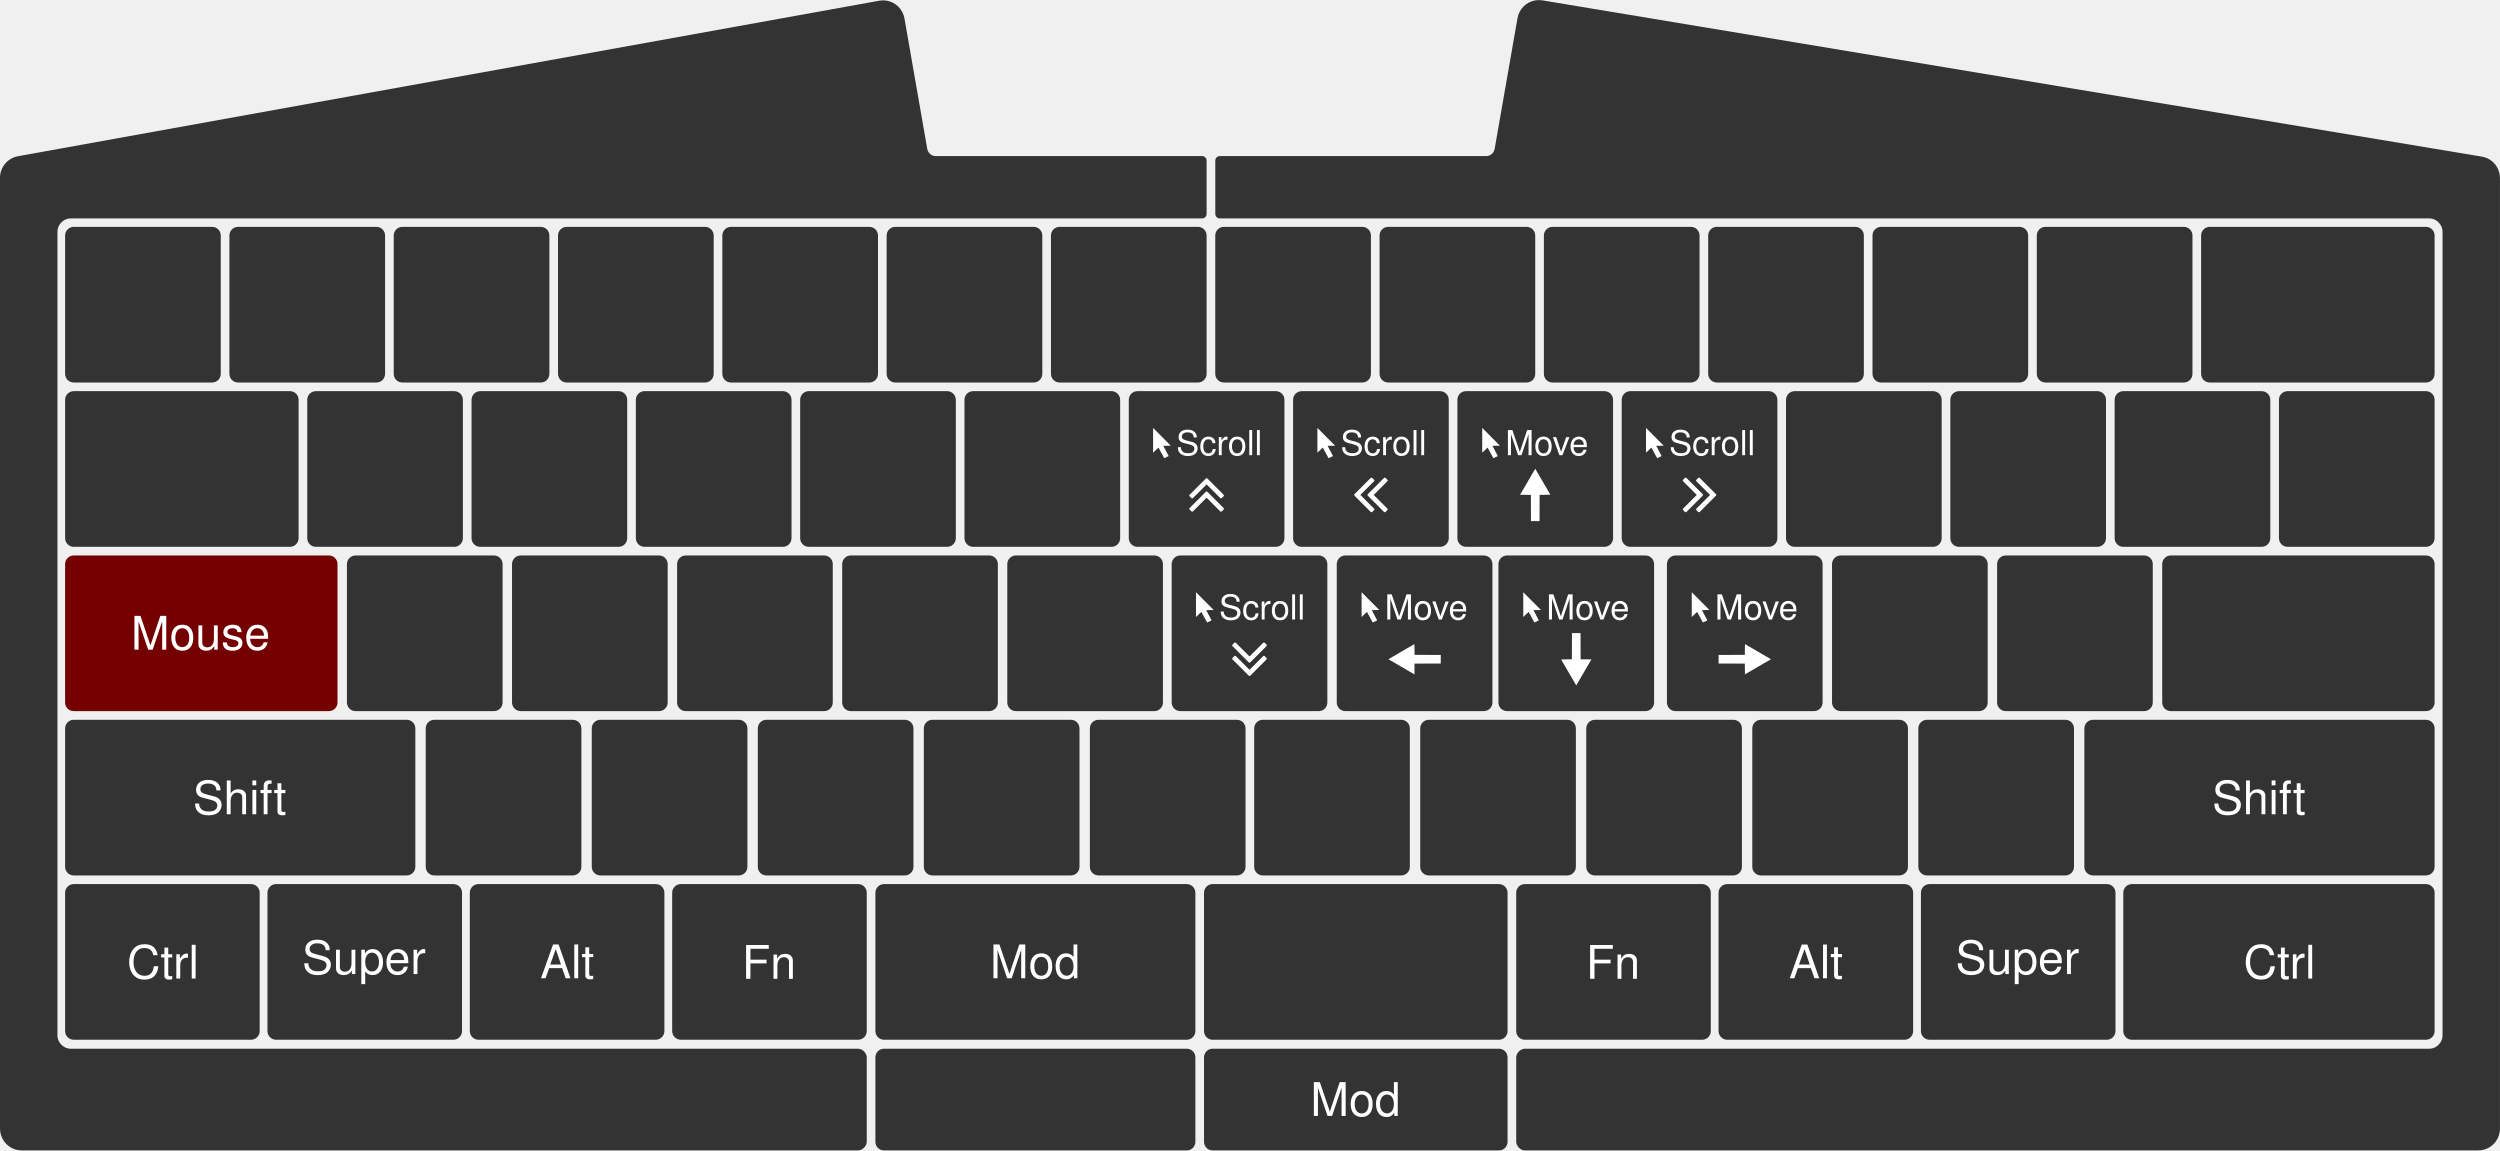
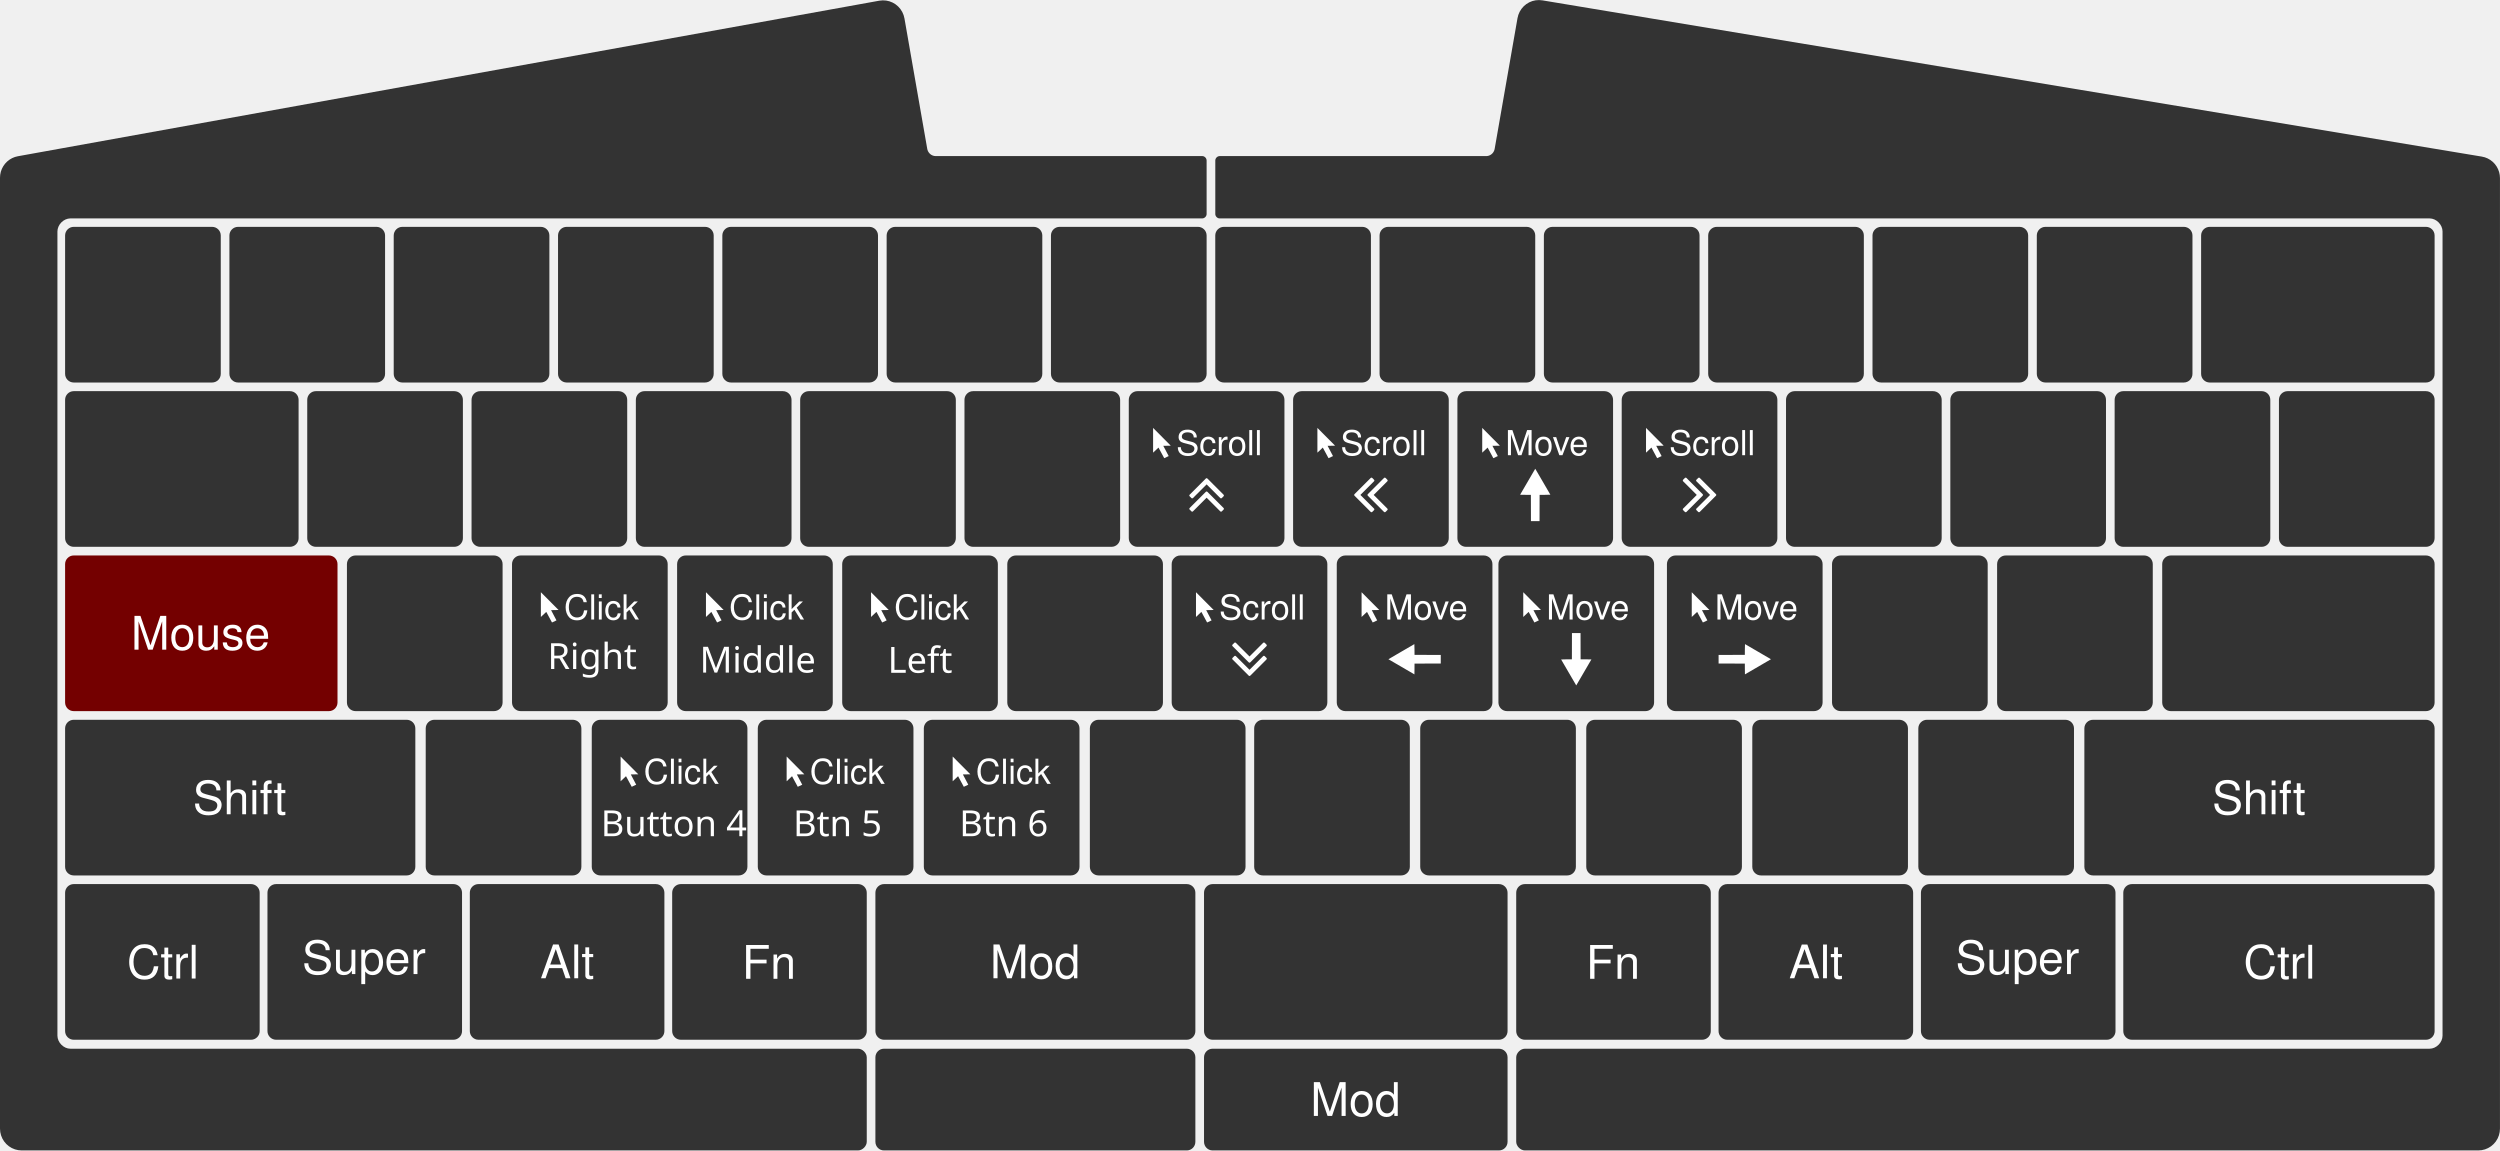
<svg xmlns="http://www.w3.org/2000/svg" version="1.1" width="289.09mm" height="133.03mm" viewBox="0 0 1024.335 471.366" style="overflow:visible" id="SvgjsSvg1006">
  <defs id="defs228">
    </defs>
  <rect style="fill:#333333;stroke:none" rx="3.543" ry="3.543" x="462.501" y="160.271" height="63.78" width="63.78" id="b7" />
  <rect style="fill:#333333;stroke:none" rx="3.543" ry="3.543" x="683.001" y="227.594" height="63.78" width="63.78" id="c10" />
  <rect style="fill:#333333;stroke:none" rx="3.543" ry="3.543" x="613.958" y="227.594" height="63.78" width="63.78" id="c9" />
  <rect style="fill:#333333;stroke:none" rx="3.543" ry="3.543" x="547.717" y="227.594" height="63.78" width="63.78" id="c8" />
  <rect style="fill:#333333;stroke:none" rx="3.543" ry="3.543" x="597.146" y="160.271" height="63.78" width="63.78" id="b9" />
  <rect style="fill:#333333;stroke:none" rx="3.543" ry="3.543" x="277.434" y="227.593" height="63.78" width="63.78" id="c4" />
  <rect style="fill:#333333;stroke:none" rx="3.543" ry="3.543" x="345.075" y="227.593" height="63.78" width="63.78" id="c5" />
  <rect style="fill:#333333;stroke:none" rx="3.543" ry="3.543" x="142.15" y="227.593" height="63.78" width="63.78" id="c2" />
  <rect style="fill:#333333;stroke:none" rx="3.543" ry="3.543" x="209.792" y="227.593" height="63.78" width="63.78" id="c3" />
  <rect style="fill:#333333;stroke:none" rx="3.543" ry="3.543" x="649.942" y="294.917" height="63.78" width="63.78" id="d9" />
  <rect style="fill:#333333;stroke:none" rx="3.543" ry="3.543" x="786.005" y="294.917" height="63.78" width="63.78" id="d11" />
  <rect style="fill:#333333;stroke:none" rx="3.543" ry="3.543" x="885.926" y="227.594" height="63.78" width="111.614" id="c13" />
  <rect style="fill:#333333;stroke:none" rx="3.543" ry="3.543" x="731.792" y="160.271" height="63.78" width="63.78" id="b11" />
  <rect style="fill:#333333;stroke:none" rx="3.543" ry="3.543" x="799.115" y="160.271" height="63.78" width="63.78" id="b12" />
  <rect style="fill:#333333;stroke:none" rx="3.543" ry="3.543" x="866.438" y="160.271" height="63.78" width="63.78" id="b13" />
  <rect style="fill:#333333;stroke:none" rx="3.543" ry="3.543" x="933.761" y="160.271" height="63.78" width="63.78" id="b14" />
  <rect style="fill:#333333;stroke:none" rx="3.543" ry="3.543" x="901.871" y="92.949" height="63.78" width="95.669" id="a14" />
  <rect style="fill:#333333;stroke:none" rx="3.543" ry="3.543" x="767.225" y="92.949" height="63.78" width="63.78" id="a12" />
  <rect style="fill:#333333;stroke:none" rx="3.543" ry="3.543" x="834.548" y="92.949" height="63.78" width="63.78" id="a13" />
  <rect style="fill:#333333;stroke:none" rx="3.543" ry="3.543" x="497.934" y="92.949" height="63.78" width="63.78" id="a8" />
  <rect style="fill:#333333;stroke:none" rx="3.543" ry="3.543" x="161.32" y="92.948" height="63.78" width="63.78" id="a3" />
  <rect style="fill:#333333;stroke:none" rx="3.543" ry="3.543" x="228.642" y="92.948" height="63.78" width="63.78" id="a4" />
  <rect style="fill:#333333;stroke:none" rx="3.543" ry="3.543" x="26.674" y="92.948" height="63.78" width="63.78" id="a1" />
  <rect style="fill:#333333;stroke:none" rx="3.543" ry="3.543" x="93.997" y="92.948" height="63.78" width="63.78" id="a2" />
  <text x="495.036" y="20" style="font-size:34px;font-family:Sans;text-align:center;text-anchor:middle;display:none;fill:#000000" id="layer-text">
    <tspan x="495.036" dy="20.8" id="SvgjsTspan1235">Base layer</tspan>
  </text>
  <rect style="fill:#333333;stroke:none" rx="3.543" ry="3.543" x="699.902" y="92.949" height="63.78" width="63.78" id="a11" />
  <rect style="fill:#333333;stroke:none" rx="3.543" ry="3.543" x="632.58" y="92.949" height="63.78" width="63.78" id="a10" />
  <rect style="fill:#333333;stroke:none" rx="3.494" ry="3.543" x="493.328" y="429.7" height="41.667" width="124.37" id="f2" />
  <rect style="fill:#333333;stroke:none" rx="3.486" ry="3.543" x="358.682" y="429.699" height="41.667" width="131.102" id="f1" />
  <rect style="fill:#333333;stroke:none" rx="3.543" ry="3.543" x="565.257" y="92.949" height="63.78" width="63.78" id="a9" />
  <rect style="fill:#333333;stroke:none" rx="3.543" ry="3.543" x="363.288" y="92.948" height="63.78" width="63.78" id="a6" />
  <rect style="fill:#333333;stroke:none" rx="3.543" ry="3.543" x="295.965" y="92.948" height="63.78" width="63.78" id="a5" />
  <rect style="fill:#333333;stroke:none" rx="3.543" ry="3.543" x="430.611" y="92.948" height="63.78" width="63.78" id="a7" />
  <path style="fill:#333333;stroke:none" d="m 995.464,89.488 c 2.791,0 5.329,2.561 5.329,5.377 l 0,329.455 c 0,2.816 -2.538,5.377 -5.329,5.377 l -370.679,0 c -1.772,0 -3.543,1.773 -3.543,3.545 0,12.895 0,23.315 0,34.583 0,1.772 1.772,3.543 3.543,3.543 l 390.673,1e-4 c 0.928,0 1.856,-0.148 2.739,-0.436 0.883,-0.289 1.721,-0.719 2.473,-1.269 0.752,-0.55 1.417,-1.221 1.962,-1.98 0.546,-0.758 0.972,-1.604 1.258,-2.495 0.286,-0.891 0.432,-1.828 0.432,-2.764 l 0,-389.435 c 0,-0.839 -0.117,-1.678 -0.348,-2.485 -0.231,-0.806 -0.575,-1.58 -1.018,-2.29 -0.444,-0.71 -0.988,-1.356 -1.61,-1.914 -0.622,-0.557 -1.323,-1.026 -2.074,-1.386 -0.751,-0.361 -1.552,-0.614 -2.373,-0.751 C 886.375,42.457 745.963,19.105 631.958,0.145 c -0.912,-0.152 -1.847,-0.158 -2.761,-0.019 -0.914,0.139 -1.806,0.423 -2.633,0.838 -0.827,0.416 -1.589,0.962 -2.249,1.614 -0.66,0.652 -1.219,1.408 -1.65,2.232 -0.431,0.824 -0.733,1.716 -0.894,2.634 -3.122,17.846 -6.233,35.693 -9.356,53.539 -0.058,0.332 -0.162,0.655 -0.307,0.957 -0.146,0.302 -0.333,0.583 -0.554,0.831 -0.221,0.249 -0.477,0.466 -0.756,0.642 -0.28,0.177 -0.584,0.314 -0.9,0.406 -0.316,0.092 -0.645,0.139 -0.975,0.139 l -109.198,-2e-5 c -0.93,-1e-5 -1.777,0.854 -1.777,1.796 10e-6,7.411 -1e-5,15.643 0,21.944 0,0.939 0.847,1.794 1.777,1.794 l 495.739,0" id="right-case" />
  <rect style="fill:#333333;stroke:none" rx="3.543" ry="3.543" x="529.824" y="160.271" height="63.78" width="63.78" id="b8" />
  <rect style="fill:#333333;stroke:none" rx="3.543" ry="3.543" x="664.469" y="160.271" height="63.78" width="63.78" id="b10" />
  <rect style="fill:#333333;stroke:none" rx="3.543" ry="3.543" x="480.076" y="227.594" height="63.78" width="63.78" id="c7" />
  <rect style="fill:#333333;stroke:none" rx="3.543" ry="3.543" x="750.643" y="227.594" height="63.78" width="63.78" id="c11" />
  <rect style="fill:#333333;stroke:none" rx="3.543" ry="3.543" x="818.284" y="227.594" height="63.78" width="63.78" id="c12" />
  <rect style="fill:#333333;stroke:none" rx="3.543" ry="3.543" x="513.879" y="294.917" height="63.78" width="63.78" id="d7" />
  <rect style="fill:#333333;stroke:none" rx="3.543" ry="3.543" x="581.91" y="294.917" height="63.78" width="63.78" id="d8" />
  <rect style="fill:#333333;stroke:none" rx="3.543" ry="3.543" x="717.973" y="294.917" height="63.78" width="63.78" id="d10" />
  <rect style="fill:#333333;stroke:none" rx="3.543" ry="3.543" x="854.036" y="294.917" height="63.78" width="143.504" id="d12" />
  <rect style="fill:#333333;stroke:none" rx="3.543" ry="3.543" x="493.328" y="362.24" height="63.78" width="124.37" id="e6" />
  <rect style="fill:#333333;stroke:none" rx="3.543" ry="3.543" x="621.241" y="362.24" height="63.78" width="79.724" id="e7" />
  <rect style="fill:#333333;stroke:none" rx="3.543" ry="3.543" x="704.154" y="362.24" height="63.78" width="79.724" id="e8" />
  <rect style="fill:#333333;stroke:none" rx="3.543" ry="3.543" x="787.068" y="362.24" height="63.78" width="79.724" id="e9" />
  <rect style="fill:#333333;stroke:none" rx="3.543" ry="3.543" x="869.981" y="362.24" height="63.78" width="127.559" id="e10" />
  <text y="303.228" x="925.554" font-size="19" id="SvgjsText1209" style="font-size:19px;font-family:Helvetica;text-anchor:middle;fill:#ffffff;stroke:none">
    <tspan x="925.554" dy="30.4" id="SvgjsTspan1210">Shift</tspan>
  </text>
  <text y="370.655" x="660.91" font-size="19" id="SvgjsText1223" style="font-size:19px;font-family:Helvetica;text-anchor:middle;fill:#ffffff;stroke:none">
    <tspan x="660.91" dy="30.4" id="SvgjsTspan1224">Fn</tspan>
  </text>
  <text y="370.437" x="744.077" font-size="19" id="SvgjsText1225" style="font-size:19px;font-family:Helvetica;text-anchor:middle;fill:#ffffff;stroke:none">
    <tspan x="744.077" dy="30.4" id="SvgjsTspan1226">Alt</tspan>
  </text>
  <text y="368.698" x="826.597" font-size="19" id="SvgjsText1227" style="font-size:19px;font-family:Helvetica;text-anchor:middle;fill:#ffffff;stroke:none">
    <tspan x="826.597" dy="30.4" id="SvgjsTspan1228">Super</tspan>
  </text>
  <text y="370.551" x="933.976" font-size="19" id="SvgjsText1229" style="font-size:19px;font-family:Helvetica;text-anchor:middle;fill:#ffffff;stroke:none">
    <tspan x="933.976" dy="30.4" id="SvgjsTspan1230">Ctrl</tspan>
  </text>
  <text y="426.84" x="555.386" font-size="19" id="SvgjsText1233" style="font-size:19px;font-family:Helvetica;text-anchor:middle;fill:#ffffff;stroke:none">
    <tspan x="555.386" dy="30.4" id="SvgjsTspan1234">Mod</tspan>
  </text>
  <path style="fill:#333333;stroke:none" d="m 494.385,63.954 -110.97,0 c -0.329,0 -0.658,-0.047 -0.975,-0.139 -0.316,-0.092 -0.62,-0.229 -0.9,-0.406 -0.28,-0.177 -0.535,-0.394 -0.756,-0.642 -0.221,-0.249 -0.409,-0.529 -0.554,-0.831 -0.146,-0.302 -0.249,-0.625 -0.307,-0.957 -3.112,-17.806 -6.223,-35.611 -9.335,-53.417 -0.162,-0.925 -0.468,-1.825 -0.905,-2.655 -0.437,-0.83 -1.004,-1.591 -1.673,-2.244 -0.67,-0.654 -1.442,-1.2 -2.28,-1.612 -0.838,-0.412 -1.74,-0.69 -2.664,-0.82 -0.923,-0.13 -1.867,-0.111 -2.784,0.054 L 7.303,64.023 C 6.492,64.17 5.702,64.43 4.962,64.796 4.222,65.161 3.533,65.632 2.922,66.189 2.31,66.746 1.776,67.389 1.341,68.095 0.905,68.8 0.568,69.567 0.341,70.367 0.115,71.166 0,71.997 0,72.827 l 0,389.595 c 0,0.936 0.146,1.873 0.432,2.764 0.286,0.891 0.712,1.737 1.258,2.495 0.546,0.758 1.21,1.429 1.962,1.98 0.752,0.55 1.59,0.98 2.473,1.269 0.883,0.289 1.811,0.436 2.739,0.436 l 342.731,0 c 1.772,0 3.543,-1.772 3.543,-3.543 0,-12.932 0,-22.982 0,-34.583 0,-1.772 -1.771,-3.545 -3.543,-3.545 l -322.737,0 c -2.791,0 -5.329,-2.561 -5.329,-5.377 l 0,-329.455 c 0,-2.816 2.538,-5.377 5.329,-5.377 l 463.755,0 c 0.93,0 1.777,-0.854 1.777,-1.794 0,-7.805 0,-14.682 0,-21.944 0,-0.942 -0.847,-1.796 -1.777,-1.796" id="left-case" />
  <rect style="fill:#333333;stroke:none" rx="3.543" ry="3.543" x="26.674" y="160.27" height="63.78" width="95.669" id="b1" />
  <rect style="fill:#333333;fill-opacity:1;stroke:none" rx="3.543" ry="3.543" x="125.886" y="160.27" height="63.78" width="63.78" id="b2" />
  <rect style="fill:#333333;fill-opacity:1;stroke:none" rx="3.543" ry="3.543" x="193.209" y="160.27" height="63.78" width="63.78" id="b3" />
  <rect style="fill:#333333;stroke:none" rx="3.543" ry="3.543" x="260.532" y="160.27" height="63.78" width="63.78" id="b4" />
  <rect style="fill:#333333;stroke:none" rx="3.543" ry="3.543" x="327.855" y="160.27" height="63.78" width="63.78" id="b5" />
  <rect style="fill:#333333;stroke:none" rx="3.543" ry="3.543" x="395.178" y="160.27" height="63.78" width="63.78" id="b6" />
  <rect style="fill:#740000;stroke:none;fill-opacity:1" rx="3.543" ry="3.543" x="26.674" y="227.593" height="63.78" width="111.614" id="c1" />
  <rect style="fill:#333333;stroke:none" rx="3.543" ry="3.543" x="412.717" y="227.593" height="63.78" width="63.78" id="c6" />
  <rect style="fill:#333333;stroke:none" rx="3.543" ry="3.543" x="26.674" y="294.916" height="63.78" width="143.504" id="d1" />
  <rect style="fill:#333333;stroke:none" rx="3.543" ry="3.543" x="174.43" y="294.916" height="63.78" width="63.78" id="d2" />
  <rect style="fill:#333333;fill-opacity:1;stroke:none" rx="3.543" ry="3.543" x="242.461" y="294.916" height="63.78" width="63.78" id="d3" />
  <rect style="fill:#333333;fill-opacity:1;stroke:none" rx="3.543" ry="3.543" x="310.493" y="294.916" height="63.78" width="63.78" id="d4" />
  <rect style="fill:#333333;stroke:none" rx="3.543" ry="3.543" x="378.524" y="294.916" height="63.78" width="63.78" id="d5" />
  <rect style="fill:#333333;fill-opacity:1;stroke:none" rx="3.543" ry="3.543" x="446.556" y="294.916" height="63.78" width="63.78" id="d6" />
  <rect style="fill:#333333;stroke:none" rx="3.543" ry="3.543" x="26.674" y="362.239" height="63.78" width="79.724" id="e1" />
  <rect style="fill:#333333;stroke:none" rx="3.543" ry="3.543" x="109.587" y="362.239" height="63.78" width="79.724" id="e2" />
  <rect style="fill:#333333;stroke:none" rx="3.543" ry="3.543" x="192.501" y="362.239" height="63.78" width="79.724" id="e3" />
  <rect style="fill:#333333;stroke:none" rx="3.543" ry="3.543" x="275.414" y="362.239" height="63.78" width="79.724" id="e4" />
  <rect style="fill:#333333;stroke:none;fill-opacity:1" rx="3.543" ry="3.543" x="358.682" y="362.239" height="63.78" width="131.102" id="e5" />
  <text y="85.736" x="193.209" font-size="19" id="SvgjsText1090" style="font-size:19px;font-family:Helvetica;text-anchor:middle;fill:#ffffff;stroke:none" />
  <text y="235.79" x="82.183" font-size="19" id="SvgjsText1156" style="font-size:19px;font-family:Helvetica;text-anchor:middle;fill:#ffffff;stroke:none">
    <tspan x="82.183" dy="30.4" id="SvgjsTspan1157">Mouse</tspan>
  </text>
  <text y="303.227" x="98.192" font-size="19" id="SvgjsText1184" style="font-size:19px;font-family:Helvetica;text-anchor:middle;fill:#ffffff;stroke:none">
    <tspan x="98.192" dy="30.4" id="SvgjsTspan1185">Shift</tspan>
  </text>
  <text y="370.55" x="66.751" font-size="19" id="SvgjsText1211" style="font-size:19px;font-family:Helvetica;text-anchor:middle;fill:#ffffff;stroke:none">
    <tspan x="66.751" dy="30.4" id="SvgjsTspan1212">Ctrl</tspan>
  </text>
  <text y="368.697" x="149.117" font-size="19" id="SvgjsText1213" style="font-size:19px;font-family:Helvetica;text-anchor:middle;fill:#ffffff;stroke:none">
    <tspan x="149.117" dy="30.4" id="SvgjsTspan1214">Super</tspan>
  </text>
  <text y="370.436" x="232.423" font-size="19" id="SvgjsText1215" style="font-size:19px;font-family:Helvetica;text-anchor:middle;fill:#ffffff;stroke:none">
    <tspan x="232.423" dy="30.4" id="SvgjsTspan1216">Alt</tspan>
  </text>
  <text y="370.654" x="315.083" font-size="19" id="SvgjsText1217" style="font-size:19px;font-family:Helvetica;text-anchor:middle;fill:#ffffff;stroke:none">
    <tspan x="315.083" dy="30.4" id="SvgjsTspan1218">Fn</tspan>
  </text>
  <text y="370.436" x="424.106" font-size="19" id="SvgjsText1219" style="font-size:19px;font-family:Helvetica;text-anchor:middle;fill:#ffffff;stroke:none">
    <tspan x="424.106" dy="30.4" id="SvgjsTspan1220">Mod</tspan>
  </text>
  <text xml:space="preserve" style="font-style:normal;font-weight:normal;font-size:40px;line-height:125%;font-family:sans-serif;letter-spacing:0px;word-spacing:0px;fill:#000000;fill-opacity:1;stroke:none;stroke-width:1px;stroke-linecap:butt;stroke-linejoin:miter;stroke-opacity:1" x="58.045" y="111.601" id="text4519">
    <tspan id="tspan4521" x="58.045" y="111.601" />
  </text>
  <text xml:space="preserve" style="font-style:normal;font-weight:normal;font-size:40px;line-height:125%;font-family:sans-serif;letter-spacing:0px;word-spacing:0px;overflow:visible;fill:#000000;fill-opacity:1;stroke:none;stroke-width:1px;stroke-linecap:butt;stroke-linejoin:miter;stroke-opacity:1" x="197.102" y="153.198" id="text4571-8-2">
    <tspan id="tspan4573-1-5" x="197.102" y="153.198" style="font-size:12.5px;fill:#ffffff;fill-opacity:1" />
  </text>
  <text xml:space="preserve" style="font-style:normal;font-weight:normal;font-size:40px;line-height:125%;font-family:sans-serif;letter-spacing:0px;word-spacing:0px;overflow:visible;fill:#000000;fill-opacity:1;stroke:none;stroke-width:1px;stroke-linecap:butt;stroke-linejoin:miter;stroke-opacity:1" x="340.147" y="109.323" id="text4550-1-3-5-6">
    <tspan id="tspan5212-5-56" x="340.147" y="109.323" style="font-style:normal;font-variant:normal;font-weight:normal;font-stretch:normal;font-size:19px;font-family:Helvetica;-inkscape-font-specification:Helvetica;text-align:center;text-anchor:middle;fill:#ffffff;fill-opacity:1" />
    <tspan id="tspan5358" x="340.147" y="133.073" style="font-style:normal;font-variant:normal;font-weight:normal;font-stretch:normal;font-size:19px;font-family:Helvetica;-inkscape-font-specification:Helvetica;text-align:center;text-anchor:middle;fill:#ffffff;fill-opacity:1" />
  </text>
  <g id="g4779" transform="translate(2.167836,-1.535747)">
    <g id="g4899" transform="translate(0.5860363,-1.8627566e-6)">
      <path style="fill:#ffffff;fill-opacity:1;stroke:none;stroke-width:7.087;stroke-linecap:butt;stroke-linejoin:miter;stroke-miterlimit:4;stroke-dasharray:none;stroke-opacity:1" d="m 555.134,254.331 c 0.737,-0.695 1.474,-1.39 2.211,-2.085 0.781,1.448 1.563,2.896 2.344,4.345 0.612,-0.287 1.223,-0.574 1.835,-0.861 -0.736,-1.4 -1.473,-2.8 -2.209,-4.201 1.021,-0.019 2.043,-0.038 3.064,-0.057 -2.415,-2.428 -4.83,-4.856 -7.245,-7.283 0,3.381 0,6.761 0,10.142 z" id="path4608" />
      <text y="255.38" x="564.596" font-size="19" id="SvgjsText1172-6" style="font-size:14.136px;font-family:Helvetica;text-anchor:middle;overflow:visible;fill:#ffffff;stroke:none">
        <tspan style="text-align:start;text-anchor:start" x="564.596" id="SvgjsTspan1173-0">Move</tspan>
      </text>
    </g>
  </g>
  <path style="fill:#ffffff;fill-opacity:1" d="m 574.174,267.017 5.336,-3.104 0.058,2.196 0.013,2.213 5.375,0.013 5.375,0.013 0,1.761 0,1.761 -5.375,0.013 -5.375,0.013 -0.013,2.209 -0.035,2.209 -10.51,-6.122 -0.14,-0.088 z" id="path4917" />
  <g style="overflow:visible" id="g4779-7" transform="translate(68.40867,-1.535751)">
    <g id="g4899-1" transform="translate(0.5860363,-1.8627566e-6)">
      <path style="fill:#ffffff;fill-opacity:1;stroke:none;stroke-width:7.087;stroke-linecap:butt;stroke-linejoin:miter;stroke-miterlimit:4;stroke-dasharray:none;stroke-opacity:1" d="m 555.134,254.331 c 0.737,-0.695 1.474,-1.39 2.211,-2.085 0.781,1.448 1.563,2.896 2.344,4.345 0.612,-0.287 1.223,-0.574 1.835,-0.861 -0.736,-1.4 -1.473,-2.8 -2.209,-4.201 1.021,-0.019 2.043,-0.038 3.064,-0.057 -2.415,-2.428 -4.83,-4.856 -7.245,-7.283 0,3.381 0,6.761 0,10.142 z" id="path4608-8" />
      <text y="255.38" x="564.596" font-size="19" id="SvgjsText1172-6-2" style="font-size:14.136px;font-family:Helvetica;text-anchor:middle;overflow:visible;fill:#ffffff;stroke:none">
        <tspan style="text-align:start;text-anchor:start" x="564.596" id="SvgjsTspan1173-0-5">Move</tspan>
      </text>
    </g>
  </g>
  <path style="overflow:visible;fill:#ffffff;fill-opacity:1" d="m 642.751,275.547 -3.104,-5.336 2.196,-0.058 2.213,-0.013 0.013,-5.375 0.013,-5.375 1.761,0 1.761,0 0.013,5.375 0.013,5.375 2.209,0.013 2.209,0.035 -6.122,10.51 -0.088,0.14 z" id="path4917-0" />
  <g style="overflow:visible" id="g4779-3" transform="translate(51.597,-68.85857)">
    <g id="g4899-5" transform="translate(0.5860363,-1.8627566e-6)">
      <path style="fill:#ffffff;fill-opacity:1;stroke:none;stroke-width:7.087;stroke-linecap:butt;stroke-linejoin:miter;stroke-miterlimit:4;stroke-dasharray:none;stroke-opacity:1" d="m 555.134,254.331 c 0.737,-0.695 1.474,-1.39 2.211,-2.085 0.781,1.448 1.563,2.896 2.344,4.345 0.612,-0.287 1.223,-0.574 1.835,-0.861 -0.736,-1.4 -1.473,-2.8 -2.209,-4.201 1.021,-0.019 2.043,-0.038 3.064,-0.057 -2.415,-2.428 -4.83,-4.856 -7.245,-7.283 0,3.381 0,6.761 0,10.142 z" id="path4608-0" />
      <text y="255.38" x="564.596" font-size="19" id="SvgjsText1172-6-0" style="font-size:14.136px;font-family:Helvetica;text-anchor:middle;overflow:visible;fill:#ffffff;stroke:none">
        <tspan style="text-align:start;text-anchor:start" x="564.596" id="SvgjsTspan1173-0-7">Move</tspan>
      </text>
    </g>
  </g>
  <path style="overflow:visible;fill:#ffffff;fill-opacity:1" d="m 632.133,197.357 3.104,5.336 -2.196,0.058 -2.213,0.013 -0.013,5.375 -0.013,5.375 -1.761,0 -1.761,0 -0.013,-5.375 -0.013,-5.375 -2.209,-0.013 -2.209,-0.035 6.122,-10.51 0.088,-0.14 z" id="path4917-8" />
  <g style="overflow:visible" id="g4779-9" transform="translate(137.4513,-1.535747)">
    <g id="g4899-0" transform="translate(0.5860363,-1.8627566e-6)">
      <path style="fill:#ffffff;fill-opacity:1;stroke:none;stroke-width:7.087;stroke-linecap:butt;stroke-linejoin:miter;stroke-miterlimit:4;stroke-dasharray:none;stroke-opacity:1" d="m 555.134,254.331 c 0.737,-0.695 1.474,-1.39 2.211,-2.085 0.781,1.448 1.563,2.896 2.344,4.345 0.612,-0.287 1.223,-0.574 1.835,-0.861 -0.736,-1.4 -1.473,-2.8 -2.209,-4.201 1.021,-0.019 2.043,-0.038 3.064,-0.057 -2.415,-2.428 -4.83,-4.856 -7.245,-7.283 0,3.381 0,6.761 0,10.142 z" id="path4608-9" />
      <text y="255.38" x="564.596" font-size="19" id="SvgjsText1172-6-8" style="font-size:14.136px;font-family:Helvetica;text-anchor:middle;overflow:visible;fill:#ffffff;stroke:none">
        <tspan style="text-align:start;text-anchor:start" x="564.596" id="SvgjsTspan1173-0-9">Move</tspan>
      </text>
    </g>
  </g>
  <path style="overflow:visible;fill:#ffffff;fill-opacity:1" d="m 720.324,267.017 -5.336,-3.104 -0.058,2.196 -0.013,2.213 -5.375,0.013 -5.375,0.013 0,1.761 0,1.761 5.375,0.013 5.375,0.013 0.013,2.209 0.035,2.209 10.51,-6.122 0.14,-0.088 z" id="path4917-04" />
  <g style="overflow:visible" id="g4779-3-1" transform="translate(-83.2581,-68.85856)">
    <g id="g4899-5-1" transform="translate(0.5860363,-1.8627566e-6)">
      <path style="fill:#ffffff;fill-opacity:1;stroke:none;stroke-width:7.087;stroke-linecap:butt;stroke-linejoin:miter;stroke-miterlimit:4;stroke-dasharray:none;stroke-opacity:1" d="m 555.134,254.331 c 0.737,-0.695 1.474,-1.39 2.211,-2.085 0.781,1.448 1.563,2.896 2.344,4.345 0.612,-0.287 1.223,-0.574 1.835,-0.861 -0.736,-1.4 -1.473,-2.8 -2.209,-4.201 1.021,-0.019 2.043,-0.038 3.064,-0.057 -2.415,-2.428 -4.83,-4.856 -7.245,-7.283 0,3.381 0,6.761 0,10.142 z" id="path4608-0-6" />
      <text y="255.38" x="564.596" font-size="19" id="SvgjsText1172-6-0-2" style="font-size:14.136px;font-family:Helvetica;text-anchor:middle;overflow:visible;fill:#ffffff;stroke:none">
        <tspan style="text-align:start;text-anchor:start" x="564.596" id="SvgjsTspan1173-0-7-3">Scroll</tspan>
      </text>
    </g>
  </g>
  <g id="g4447" transform="matrix(0,0.04974319,-0.04974319,0,501.4772,195.7044)" style="fill:#ffffff;fill-opacity:1">
    <g id="g4403" style="fill:#ffffff;fill-opacity:1">
      <g id="g4405" style="fill:#ffffff;fill-opacity:1">
        <path id="path4407" d="M 165.304,142.468 277.517,30.267 c 1.902,-1.903 2.847,-4.093 2.847,-6.567 0,-2.475 -0.951,-4.665 -2.847,-6.567 L 263.239,2.857 C 261.337,0.955 259.146,0 256.676,0 c -2.478,0 -4.665,0.955 -6.571,2.857 L 117.057,135.9 c -1.903,1.903 -2.853,4.093 -2.853,6.567 0,2.475 0.95,4.664 2.853,6.567 l 133.048,133.043 c 1.903,1.906 4.086,2.851 6.564,2.851 2.478,0 4.66,-0.947 6.563,-2.851 l 14.277,-14.267 c 1.902,-1.903 2.851,-4.094 2.851,-6.57 0,-2.472 -0.948,-4.661 -2.851,-6.564 L 165.304,142.468 Z" style="fill:#ffffff;fill-opacity:1" />
        <path id="path4409" d="M 55.668,142.468 167.87,30.267 c 1.903,-1.903 2.851,-4.093 2.851,-6.567 0,-2.475 -0.947,-4.665 -2.851,-6.567 L 153.6,2.857 C 151.697,0.955 149.507,0 147.036,0 c -2.478,0 -4.668,0.955 -6.57,2.857 L 7.417,135.9 c -1.903,1.903 -2.853,4.093 -2.853,6.567 0,2.475 0.95,4.664 2.853,6.567 l 133.048,133.043 c 1.902,1.906 4.09,2.851 6.57,2.851 2.471,0 4.661,-0.947 6.563,-2.851 l 14.271,-14.267 c 1.903,-1.903 2.851,-4.094 2.851,-6.57 0,-2.472 -0.947,-4.661 -2.851,-6.564 L 55.668,142.468 Z" style="fill:#ffffff;fill-opacity:1" />
      </g>
    </g>
    <g id="g4411" style="fill:#ffffff;fill-opacity:1" />
    <g id="g4413" style="fill:#ffffff;fill-opacity:1" />
    <g id="g4415" style="fill:#ffffff;fill-opacity:1" />
    <g id="g4417" style="fill:#ffffff;fill-opacity:1" />
    <g id="g4419" style="fill:#ffffff;fill-opacity:1" />
    <g id="g4421" style="fill:#ffffff;fill-opacity:1" />
    <g id="g4423" style="fill:#ffffff;fill-opacity:1" />
    <g id="g4425" style="fill:#ffffff;fill-opacity:1" />
    <g id="g4427" style="fill:#ffffff;fill-opacity:1" />
    <g id="g4429" style="fill:#ffffff;fill-opacity:1" />
    <g id="g4431" style="fill:#ffffff;fill-opacity:1" />
    <g id="g4433" style="fill:#ffffff;fill-opacity:1" />
    <g id="g4435" style="fill:#ffffff;fill-opacity:1" />
    <g id="g4437" style="fill:#ffffff;fill-opacity:1" />
    <g id="g4439" style="fill:#ffffff;fill-opacity:1" />
  </g>
  <g style="overflow:visible" id="g4779-3-1-7" transform="translate(-65.68327,-1.535745)">
    <g id="g4899-5-1-8" transform="translate(0.5860363,-1.8627566e-6)">
      <path style="fill:#ffffff;fill-opacity:1;stroke:none;stroke-width:7.087;stroke-linecap:butt;stroke-linejoin:miter;stroke-miterlimit:4;stroke-dasharray:none;stroke-opacity:1" d="m 555.134,254.331 c 0.737,-0.695 1.474,-1.39 2.211,-2.085 0.781,1.448 1.563,2.896 2.344,4.345 0.612,-0.287 1.223,-0.574 1.835,-0.861 -0.736,-1.4 -1.473,-2.8 -2.209,-4.201 1.021,-0.019 2.043,-0.038 3.064,-0.057 -2.415,-2.428 -4.83,-4.856 -7.245,-7.283 0,3.381 0,6.761 0,10.142 z" id="path4608-0-6-9" />
      <text y="255.38" x="564.596" font-size="19" id="SvgjsText1172-6-0-2-0" style="font-size:14.136px;font-family:Helvetica;text-anchor:middle;overflow:visible;fill:#ffffff;stroke:none">
        <tspan style="text-align:start;text-anchor:start" x="564.596" id="SvgjsTspan1173-0-7-3-3">Scroll</tspan>
      </text>
    </g>
  </g>
  <g id="g4447-3" transform="matrix(0,-0.04974319,-0.04974319,0,519.052,277.2005)" style="overflow:visible;fill:#ffffff;fill-opacity:1">
    <g id="g4403-6" style="fill:#ffffff;fill-opacity:1">
      <g id="g4405-5" style="fill:#ffffff;fill-opacity:1">
        <path id="path4407-9" d="M 165.304,142.468 277.517,30.267 c 1.902,-1.903 2.847,-4.093 2.847,-6.567 0,-2.475 -0.951,-4.665 -2.847,-6.567 L 263.239,2.857 C 261.337,0.955 259.146,0 256.676,0 c -2.478,0 -4.665,0.955 -6.571,2.857 L 117.057,135.9 c -1.903,1.903 -2.853,4.093 -2.853,6.567 0,2.475 0.95,4.664 2.853,6.567 l 133.048,133.043 c 1.903,1.906 4.086,2.851 6.564,2.851 2.478,0 4.66,-0.947 6.563,-2.851 l 14.277,-14.267 c 1.902,-1.903 2.851,-4.094 2.851,-6.57 0,-2.472 -0.948,-4.661 -2.851,-6.564 L 165.304,142.468 Z" style="fill:#ffffff;fill-opacity:1" />
        <path id="path4409-4" d="M 55.668,142.468 167.87,30.267 c 1.903,-1.903 2.851,-4.093 2.851,-6.567 0,-2.475 -0.947,-4.665 -2.851,-6.567 L 153.6,2.857 C 151.697,0.955 149.507,0 147.036,0 c -2.478,0 -4.668,0.955 -6.57,2.857 L 7.417,135.9 c -1.903,1.903 -2.853,4.093 -2.853,6.567 0,2.475 0.95,4.664 2.853,6.567 l 133.048,133.043 c 1.902,1.906 4.09,2.851 6.57,2.851 2.471,0 4.661,-0.947 6.563,-2.851 l 14.271,-14.267 c 1.903,-1.903 2.851,-4.094 2.851,-6.57 0,-2.472 -0.947,-4.661 -2.851,-6.564 L 55.668,142.468 Z" style="fill:#ffffff;fill-opacity:1" />
      </g>
    </g>
    <g id="g4411-0" style="fill:#ffffff;fill-opacity:1" />
    <g id="g4413-7" style="fill:#ffffff;fill-opacity:1" />
    <g id="g4415-1" style="fill:#ffffff;fill-opacity:1" />
    <g id="g4417-6" style="fill:#ffffff;fill-opacity:1" />
    <g id="g4419-7" style="fill:#ffffff;fill-opacity:1" />
    <g id="g4421-4" style="fill:#ffffff;fill-opacity:1" />
    <g id="g4423-5" style="fill:#ffffff;fill-opacity:1" />
    <g id="g4425-2" style="fill:#ffffff;fill-opacity:1" />
    <g id="g4427-9" style="fill:#ffffff;fill-opacity:1" />
    <g id="g4429-4" style="fill:#ffffff;fill-opacity:1" />
    <g id="g4431-0" style="fill:#ffffff;fill-opacity:1" />
    <g id="g4433-2" style="fill:#ffffff;fill-opacity:1" />
    <g id="g4435-7" style="fill:#ffffff;fill-opacity:1" />
    <g id="g4437-7" style="fill:#ffffff;fill-opacity:1" />
    <g id="g4439-6" style="fill:#ffffff;fill-opacity:1" />
  </g>
  <g style="overflow:visible" id="g4779-3-1-4" transform="translate(-15.93529,-68.85856)">
    <g id="g4899-5-1-7" transform="translate(0.5860363,-1.8627566e-6)">
      <path style="fill:#ffffff;fill-opacity:1;stroke:none;stroke-width:7.087;stroke-linecap:butt;stroke-linejoin:miter;stroke-miterlimit:4;stroke-dasharray:none;stroke-opacity:1" d="m 555.134,254.331 c 0.737,-0.695 1.474,-1.39 2.211,-2.085 0.781,1.448 1.563,2.896 2.344,4.345 0.612,-0.287 1.223,-0.574 1.835,-0.861 -0.736,-1.4 -1.473,-2.8 -2.209,-4.201 1.021,-0.019 2.043,-0.038 3.064,-0.057 -2.415,-2.428 -4.83,-4.856 -7.245,-7.283 0,3.381 0,6.761 0,10.142 z" id="path4608-0-6-6" />
      <text y="255.38" x="564.596" font-size="19" id="SvgjsText1172-6-0-2-5" style="font-size:14.136px;font-family:Helvetica;text-anchor:middle;overflow:visible;fill:#ffffff;stroke:none">
        <tspan style="text-align:start;text-anchor:start" x="564.596" id="SvgjsTspan1173-0-7-3-2">Scroll</tspan>
      </text>
    </g>
  </g>
  <g id="g4447-9" transform="matrix(0.04974319,0,0,0.04974319,554.6268,195.7044)" style="overflow:visible;fill:#ffffff;fill-opacity:1">
    <g id="g4403-3" style="fill:#ffffff;fill-opacity:1">
      <g id="g4405-9" style="fill:#ffffff;fill-opacity:1">
        <path id="path4407-0" d="M 165.304,142.468 277.517,30.267 c 1.902,-1.903 2.847,-4.093 2.847,-6.567 0,-2.475 -0.951,-4.665 -2.847,-6.567 L 263.239,2.857 C 261.337,0.955 259.146,0 256.676,0 c -2.478,0 -4.665,0.955 -6.571,2.857 L 117.057,135.9 c -1.903,1.903 -2.853,4.093 -2.853,6.567 0,2.475 0.95,4.664 2.853,6.567 l 133.048,133.043 c 1.903,1.906 4.086,2.851 6.564,2.851 2.478,0 4.66,-0.947 6.563,-2.851 l 14.277,-14.267 c 1.902,-1.903 2.851,-4.094 2.851,-6.57 0,-2.472 -0.948,-4.661 -2.851,-6.564 L 165.304,142.468 Z" style="fill:#ffffff;fill-opacity:1" />
        <path id="path4409-9" d="M 55.668,142.468 167.87,30.267 c 1.903,-1.903 2.851,-4.093 2.851,-6.567 0,-2.475 -0.947,-4.665 -2.851,-6.567 L 153.6,2.857 C 151.697,0.955 149.507,0 147.036,0 c -2.478,0 -4.668,0.955 -6.57,2.857 L 7.417,135.9 c -1.903,1.903 -2.853,4.093 -2.853,6.567 0,2.475 0.95,4.664 2.853,6.567 l 133.048,133.043 c 1.902,1.906 4.09,2.851 6.57,2.851 2.471,0 4.661,-0.947 6.563,-2.851 l 14.271,-14.267 c 1.903,-1.903 2.851,-4.094 2.851,-6.57 0,-2.472 -0.947,-4.661 -2.851,-6.564 L 55.668,142.468 Z" style="fill:#ffffff;fill-opacity:1" />
      </g>
    </g>
    <g id="g4411-9" style="fill:#ffffff;fill-opacity:1" />
    <g id="g4413-8" style="fill:#ffffff;fill-opacity:1" />
    <g id="g4415-15" style="fill:#ffffff;fill-opacity:1" />
    <g id="g4417-7" style="fill:#ffffff;fill-opacity:1" />
    <g id="g4419-72" style="fill:#ffffff;fill-opacity:1" />
    <g id="g4421-9" style="fill:#ffffff;fill-opacity:1" />
    <g id="g4423-6" style="fill:#ffffff;fill-opacity:1" />
    <g id="g4425-6" style="fill:#ffffff;fill-opacity:1" />
    <g id="g4427-0" style="fill:#ffffff;fill-opacity:1" />
    <g id="g4429-0" style="fill:#ffffff;fill-opacity:1" />
    <g id="g4431-4" style="fill:#ffffff;fill-opacity:1" />
    <g id="g4433-9" style="fill:#ffffff;fill-opacity:1" />
    <g id="g4435-76" style="fill:#ffffff;fill-opacity:1" />
    <g id="g4437-6" style="fill:#ffffff;fill-opacity:1" />
    <g id="g4439-8" style="fill:#ffffff;fill-opacity:1" />
  </g>
  <g style="overflow:visible" id="g4779-3-1-9" transform="translate(118.7104,-68.85856)">
    <g id="g4899-5-1-4" transform="translate(0.5860363,-1.8627566e-6)">
      <path style="fill:#ffffff;fill-opacity:1;stroke:none;stroke-width:7.087;stroke-linecap:butt;stroke-linejoin:miter;stroke-miterlimit:4;stroke-dasharray:none;stroke-opacity:1" d="m 555.134,254.331 c 0.737,-0.695 1.474,-1.39 2.211,-2.085 0.781,1.448 1.563,2.896 2.344,4.345 0.612,-0.287 1.223,-0.574 1.835,-0.861 -0.736,-1.4 -1.473,-2.8 -2.209,-4.201 1.021,-0.019 2.043,-0.038 3.064,-0.057 -2.415,-2.428 -4.83,-4.856 -7.245,-7.283 0,3.381 0,6.761 0,10.142 z" id="path4608-0-6-0" />
      <text y="255.38" x="564.596" font-size="19" id="SvgjsText1172-6-0-2-8" style="font-size:14.136px;font-family:Helvetica;text-anchor:middle;overflow:visible;fill:#ffffff;stroke:none">
        <tspan style="text-align:start;text-anchor:start" x="564.596" id="SvgjsTspan1173-0-7-3-5">Scroll</tspan>
      </text>
    </g>
  </g>
  <g id="g4447-0" transform="matrix(-0.04974319,0,0,-0.04974319,703.4457,209.8776)" style="overflow:visible;fill:#ffffff;fill-opacity:1">
    <g id="g4403-0" style="fill:#ffffff;fill-opacity:1">
      <g id="g4405-51" style="fill:#ffffff;fill-opacity:1">
        <path id="path4407-5" d="M 165.304,142.468 277.517,30.267 c 1.902,-1.903 2.847,-4.093 2.847,-6.567 0,-2.475 -0.951,-4.665 -2.847,-6.567 L 263.239,2.857 C 261.337,0.955 259.146,0 256.676,0 c -2.478,0 -4.665,0.955 -6.571,2.857 L 117.057,135.9 c -1.903,1.903 -2.853,4.093 -2.853,6.567 0,2.475 0.95,4.664 2.853,6.567 l 133.048,133.043 c 1.903,1.906 4.086,2.851 6.564,2.851 2.478,0 4.66,-0.947 6.563,-2.851 l 14.277,-14.267 c 1.902,-1.903 2.851,-4.094 2.851,-6.57 0,-2.472 -0.948,-4.661 -2.851,-6.564 L 165.304,142.468 Z" style="fill:#ffffff;fill-opacity:1" />
        <path id="path4409-2" d="M 55.668,142.468 167.87,30.267 c 1.903,-1.903 2.851,-4.093 2.851,-6.567 0,-2.475 -0.947,-4.665 -2.851,-6.567 L 153.6,2.857 C 151.697,0.955 149.507,0 147.036,0 c -2.478,0 -4.668,0.955 -6.57,2.857 L 7.417,135.9 c -1.903,1.903 -2.853,4.093 -2.853,6.567 0,2.475 0.95,4.664 2.853,6.567 l 133.048,133.043 c 1.902,1.906 4.09,2.851 6.57,2.851 2.471,0 4.661,-0.947 6.563,-2.851 l 14.271,-14.267 c 1.903,-1.903 2.851,-4.094 2.851,-6.57 0,-2.472 -0.947,-4.661 -2.851,-6.564 L 55.668,142.468 Z" style="fill:#ffffff;fill-opacity:1" />
      </g>
    </g>
    <g id="g4411-8" style="fill:#ffffff;fill-opacity:1" />
    <g id="g4413-82" style="fill:#ffffff;fill-opacity:1" />
    <g id="g4415-6" style="fill:#ffffff;fill-opacity:1" />
    <g id="g4417-64" style="fill:#ffffff;fill-opacity:1" />
    <g id="g4419-6" style="fill:#ffffff;fill-opacity:1" />
    <g id="g4421-2" style="fill:#ffffff;fill-opacity:1" />
    <g id="g4423-3" style="fill:#ffffff;fill-opacity:1" />
    <g id="g4425-3" style="fill:#ffffff;fill-opacity:1" />
    <g id="g4427-91" style="fill:#ffffff;fill-opacity:1" />
    <g id="g4429-42" style="fill:#ffffff;fill-opacity:1" />
    <g id="g4431-9" style="fill:#ffffff;fill-opacity:1" />
    <g id="g4433-1" style="fill:#ffffff;fill-opacity:1" />
    <g id="g4435-4" style="fill:#ffffff;fill-opacity:1" />
    <g id="g4437-5" style="fill:#ffffff;fill-opacity:1" />
    <g id="g4439-4" style="fill:#ffffff;fill-opacity:1" />
  </g>
-   <g style="overflow:visible" id="g4779-3-1-72" transform="translate(-334.1061,-1.536532)" />
+   <g style="overflow:visible" id="g4779-3-1-72" transform="translate(-334.1061,-1.536532)">
+     <g id="g4899-5-1-5" transform="translate(0.5860363,-1.8627566e-6)">
+       <path style="fill:#ffffff;fill-opacity:1;stroke:none;stroke-width:7.087;stroke-linecap:butt;stroke-linejoin:miter;stroke-miterlimit:4;stroke-dasharray:none;stroke-opacity:1" d="m 555.134,254.331 c 0.737,-0.695 1.474,-1.39 2.211,-2.085 0.781,1.448 1.563,2.896 2.344,4.345 0.612,-0.287 1.223,-0.574 1.835,-0.861 -0.736,-1.4 -1.473,-2.8 -2.209,-4.201 1.021,-0.019 2.043,-0.038 3.064,-0.057 -2.415,-2.428 -4.83,-4.856 -7.245,-7.283 0,3.381 0,6.761 0,10.142 z" id="path4608-0-6-2" />
+       <text y="255.38" x="564.596" font-size="19" id="SvgjsText1172-6-0-2-52" style="font-size:14.136px;font-family:Helvetica;text-anchor:middle;overflow:visible;fill:#ffffff;stroke:none">
+         <tspan style="text-align:start;text-anchor:start" x="564.596" id="SvgjsTspan1173-0-7-3-7">Click</tspan>
+       </text>
+     </g>
+   </g>
+   <text xml:space="preserve" style="font-style:normal;font-weight:normal;font-size:14.794px;line-height:125%;font-family:sans-serif;letter-spacing:0px;word-spacing:0px;fill:#ffffff;fill-opacity:1;stroke:none;stroke-width:1px;stroke-linecap:butt;stroke-linejoin:miter;stroke-opacity:1" x="224.352" y="274.122" id="text4772">
+     <tspan id="tspan4774" x="224.352" y="274.122">Right</tspan>
+   </text>
+   <g style="overflow:visible" id="g4779-3-1-72-6" transform="translate(-266.4644,-1.536539)">
+     <g id="g4899-5-1-5-5" transform="translate(0.5860363,-1.8627566e-6)">
+       <path style="fill:#ffffff;fill-opacity:1;stroke:none;stroke-width:7.087;stroke-linecap:butt;stroke-linejoin:miter;stroke-miterlimit:4;stroke-dasharray:none;stroke-opacity:1" d="m 555.134,254.331 c 0.737,-0.695 1.474,-1.39 2.211,-2.085 0.781,1.448 1.563,2.896 2.344,4.345 0.612,-0.287 1.223,-0.574 1.835,-0.861 -0.736,-1.4 -1.473,-2.8 -2.209,-4.201 1.021,-0.019 2.043,-0.038 3.064,-0.057 -2.415,-2.428 -4.83,-4.856 -7.245,-7.283 0,3.381 0,6.761 0,10.142 z" id="path4608-0-6-2-8" />
+       <text y="255.38" x="564.596" font-size="19" id="SvgjsText1172-6-0-2-52-6" style="font-size:14.136px;font-family:Helvetica;text-anchor:middle;overflow:visible;fill:#ffffff;stroke:none">
+         <tspan style="text-align:start;text-anchor:start" x="564.596" id="SvgjsTspan1173-0-7-3-7-5">Click</tspan>
+       </text>
+     </g>
+   </g>
+   <text xml:space="preserve" style="font-style:normal;font-weight:normal;font-size:14.794px;line-height:125%;font-family:sans-serif;letter-spacing:0px;word-spacing:0px;overflow:visible;fill:#ffffff;fill-opacity:1;stroke:none;stroke-width:1px;stroke-linecap:butt;stroke-linejoin:miter;stroke-opacity:1" x="286.669" y="275.589" id="text4772-7">
+     <tspan id="tspan4774-4" x="286.669" y="275.589">Middle</tspan>
+   </text>
+   <g style="overflow:visible" id="g4779-3-1-72-1" transform="translate(-198.8226,-1.536539)">
+     <g id="g4899-5-1-5-8" transform="translate(0.5860363,-1.8627566e-6)">
+       <path style="fill:#ffffff;fill-opacity:1;stroke:none;stroke-width:7.087;stroke-linecap:butt;stroke-linejoin:miter;stroke-miterlimit:4;stroke-dasharray:none;stroke-opacity:1" d="m 555.134,254.331 c 0.737,-0.695 1.474,-1.39 2.211,-2.085 0.781,1.448 1.563,2.896 2.344,4.345 0.612,-0.287 1.223,-0.574 1.835,-0.861 -0.736,-1.4 -1.473,-2.8 -2.209,-4.201 1.021,-0.019 2.043,-0.038 3.064,-0.057 -2.415,-2.428 -4.83,-4.856 -7.245,-7.283 0,3.381 0,6.761 0,10.142 z" id="path4608-0-6-2-6" />
+       <text y="255.38" x="564.596" font-size="19" id="SvgjsText1172-6-0-2-52-0" style="font-size:14.136px;font-family:Helvetica;text-anchor:middle;overflow:visible;fill:#ffffff;stroke:none">
+         <tspan style="text-align:start;text-anchor:start" x="564.596" id="SvgjsTspan1173-0-7-3-7-8">Click</tspan>
+       </text>
+     </g>
+   </g>
+   <text xml:space="preserve" style="font-style:normal;font-weight:normal;font-size:14.794px;line-height:125%;font-family:sans-serif;letter-spacing:0px;word-spacing:0px;overflow:visible;fill:#ffffff;fill-opacity:1;stroke:none;stroke-width:1px;stroke-linecap:butt;stroke-linejoin:miter;stroke-opacity:1" x="363.72" y="275.665" id="text4772-5">
+     <tspan id="tspan4774-8" x="363.72" y="275.665">Left</tspan>
+   </text>
+   <g style="overflow:visible" id="g4779-3-1-72-0" transform="translate(-301.4368,65.78628)">
+     <g id="g4899-5-1-5-0" transform="translate(0.5860363,-1.8627566e-6)">
+       <path style="fill:#ffffff;fill-opacity:1;stroke:none;stroke-width:7.087;stroke-linecap:butt;stroke-linejoin:miter;stroke-miterlimit:4;stroke-dasharray:none;stroke-opacity:1" d="m 555.134,254.331 c 0.737,-0.695 1.474,-1.39 2.211,-2.085 0.781,1.448 1.563,2.896 2.344,4.345 0.612,-0.287 1.223,-0.574 1.835,-0.861 -0.736,-1.4 -1.473,-2.8 -2.209,-4.201 1.021,-0.019 2.043,-0.038 3.064,-0.057 -2.415,-2.428 -4.83,-4.856 -7.245,-7.283 0,3.381 0,6.761 0,10.142 z" id="path4608-0-6-2-2" />
+       <text y="255.38" x="564.596" font-size="19" id="SvgjsText1172-6-0-2-52-9" style="font-size:14.136px;font-family:Helvetica;text-anchor:middle;overflow:visible;fill:#ffffff;stroke:none">
+         <tspan style="text-align:start;text-anchor:start" x="564.596" id="SvgjsTspan1173-0-7-3-7-7">Click</tspan>
+       </text>
+     </g>
+   </g>
+   <text xml:space="preserve" style="font-style:normal;font-weight:normal;font-size:14.794px;line-height:125%;font-family:sans-serif;letter-spacing:0px;word-spacing:0px;overflow:visible;fill:#ffffff;fill-opacity:1;stroke:none;stroke-width:1px;stroke-linecap:butt;stroke-linejoin:miter;stroke-opacity:1" x="246.174" y="342.623" id="text4772-9">
+     <tspan id="tspan4774-6" x="246.174" y="342.623">Button 4</tspan>
+   </text>
+   <g style="overflow:visible" id="g4779-3-1-72-5" transform="translate(-233.4053,65.78628)">
+     <g id="g4899-5-1-5-4" transform="translate(0.5860363,-1.8627566e-6)">
+       <path style="fill:#ffffff;fill-opacity:1;stroke:none;stroke-width:7.087;stroke-linecap:butt;stroke-linejoin:miter;stroke-miterlimit:4;stroke-dasharray:none;stroke-opacity:1" d="m 555.134,254.331 c 0.737,-0.695 1.474,-1.39 2.211,-2.085 0.781,1.448 1.563,2.896 2.344,4.345 0.612,-0.287 1.223,-0.574 1.835,-0.861 -0.736,-1.4 -1.473,-2.8 -2.209,-4.201 1.021,-0.019 2.043,-0.038 3.064,-0.057 -2.415,-2.428 -4.83,-4.856 -7.245,-7.283 0,3.381 0,6.761 0,10.142 z" id="path4608-0-6-2-1" />
+       <text y="255.38" x="564.596" font-size="19" id="SvgjsText1172-6-0-2-52-69" style="font-size:14.136px;font-family:Helvetica;text-anchor:middle;overflow:visible;fill:#ffffff;stroke:none">
+         <tspan style="text-align:start;text-anchor:start" x="564.596" id="SvgjsTspan1173-0-7-3-7-9">Click</tspan>
+       </text>
+     </g>
+   </g>
+   <text xml:space="preserve" style="font-style:normal;font-weight:normal;font-size:14.794px;line-height:125%;font-family:sans-serif;letter-spacing:0px;word-spacing:0px;overflow:visible;fill:#ffffff;fill-opacity:1;stroke:none;stroke-width:1px;stroke-linecap:butt;stroke-linejoin:miter;stroke-opacity:1" x="324.966" y="342.623" id="text4772-50">
+     <tspan id="tspan4774-0" x="324.966" y="342.623">Btn 5</tspan>
+   </text>
+   <g style="overflow:visible" id="g4779-3-1-72-7" transform="translate(-165.3739,65.78627)">
+     <g id="g4899-5-1-5-3" transform="translate(0.5860363,-1.8627566e-6)">
+       <path style="fill:#ffffff;fill-opacity:1;stroke:none;stroke-width:7.087;stroke-linecap:butt;stroke-linejoin:miter;stroke-miterlimit:4;stroke-dasharray:none;stroke-opacity:1" d="m 555.134,254.331 c 0.737,-0.695 1.474,-1.39 2.211,-2.085 0.781,1.448 1.563,2.896 2.344,4.345 0.612,-0.287 1.223,-0.574 1.835,-0.861 -0.736,-1.4 -1.473,-2.8 -2.209,-4.201 1.021,-0.019 2.043,-0.038 3.064,-0.057 -2.415,-2.428 -4.83,-4.856 -7.245,-7.283 0,3.381 0,6.761 0,10.142 z" id="path4608-0-6-2-9" />
+       <text y="255.38" x="564.596" font-size="19" id="SvgjsText1172-6-0-2-52-8" style="font-size:14.136px;font-family:Helvetica;text-anchor:middle;overflow:visible;fill:#ffffff;stroke:none">
+         <tspan style="text-align:start;text-anchor:start" x="564.596" id="SvgjsTspan1173-0-7-3-7-1">Click</tspan>
+       </text>
+     </g>
+   </g>
+   <text xml:space="preserve" style="font-style:normal;font-weight:normal;font-size:14.794px;line-height:125%;font-family:sans-serif;letter-spacing:0px;word-spacing:0px;overflow:visible;fill:#ffffff;fill-opacity:1;stroke:none;stroke-width:1px;stroke-linecap:butt;stroke-linejoin:miter;stroke-opacity:1" x="393.059" y="342.626" id="text4772-4">
+     <tspan id="tspan4774-2" x="393.059" y="342.626">Btn 6</tspan>
+   </text>
+   <text xml:space="preserve" style="font-style:normal;font-weight:normal;font-size:40px;line-height:125%;font-family:sans-serif;letter-spacing:0px;word-spacing:0px;fill:#000000;fill-opacity:1;stroke:none;stroke-width:1px;stroke-linecap:butt;stroke-linejoin:miter;stroke-opacity:1" x="386.006" y="339.726" id="text4690">
+     <tspan id="tspan4692" x="386.006" y="339.726"> </tspan>
+   </text>
</svg>
